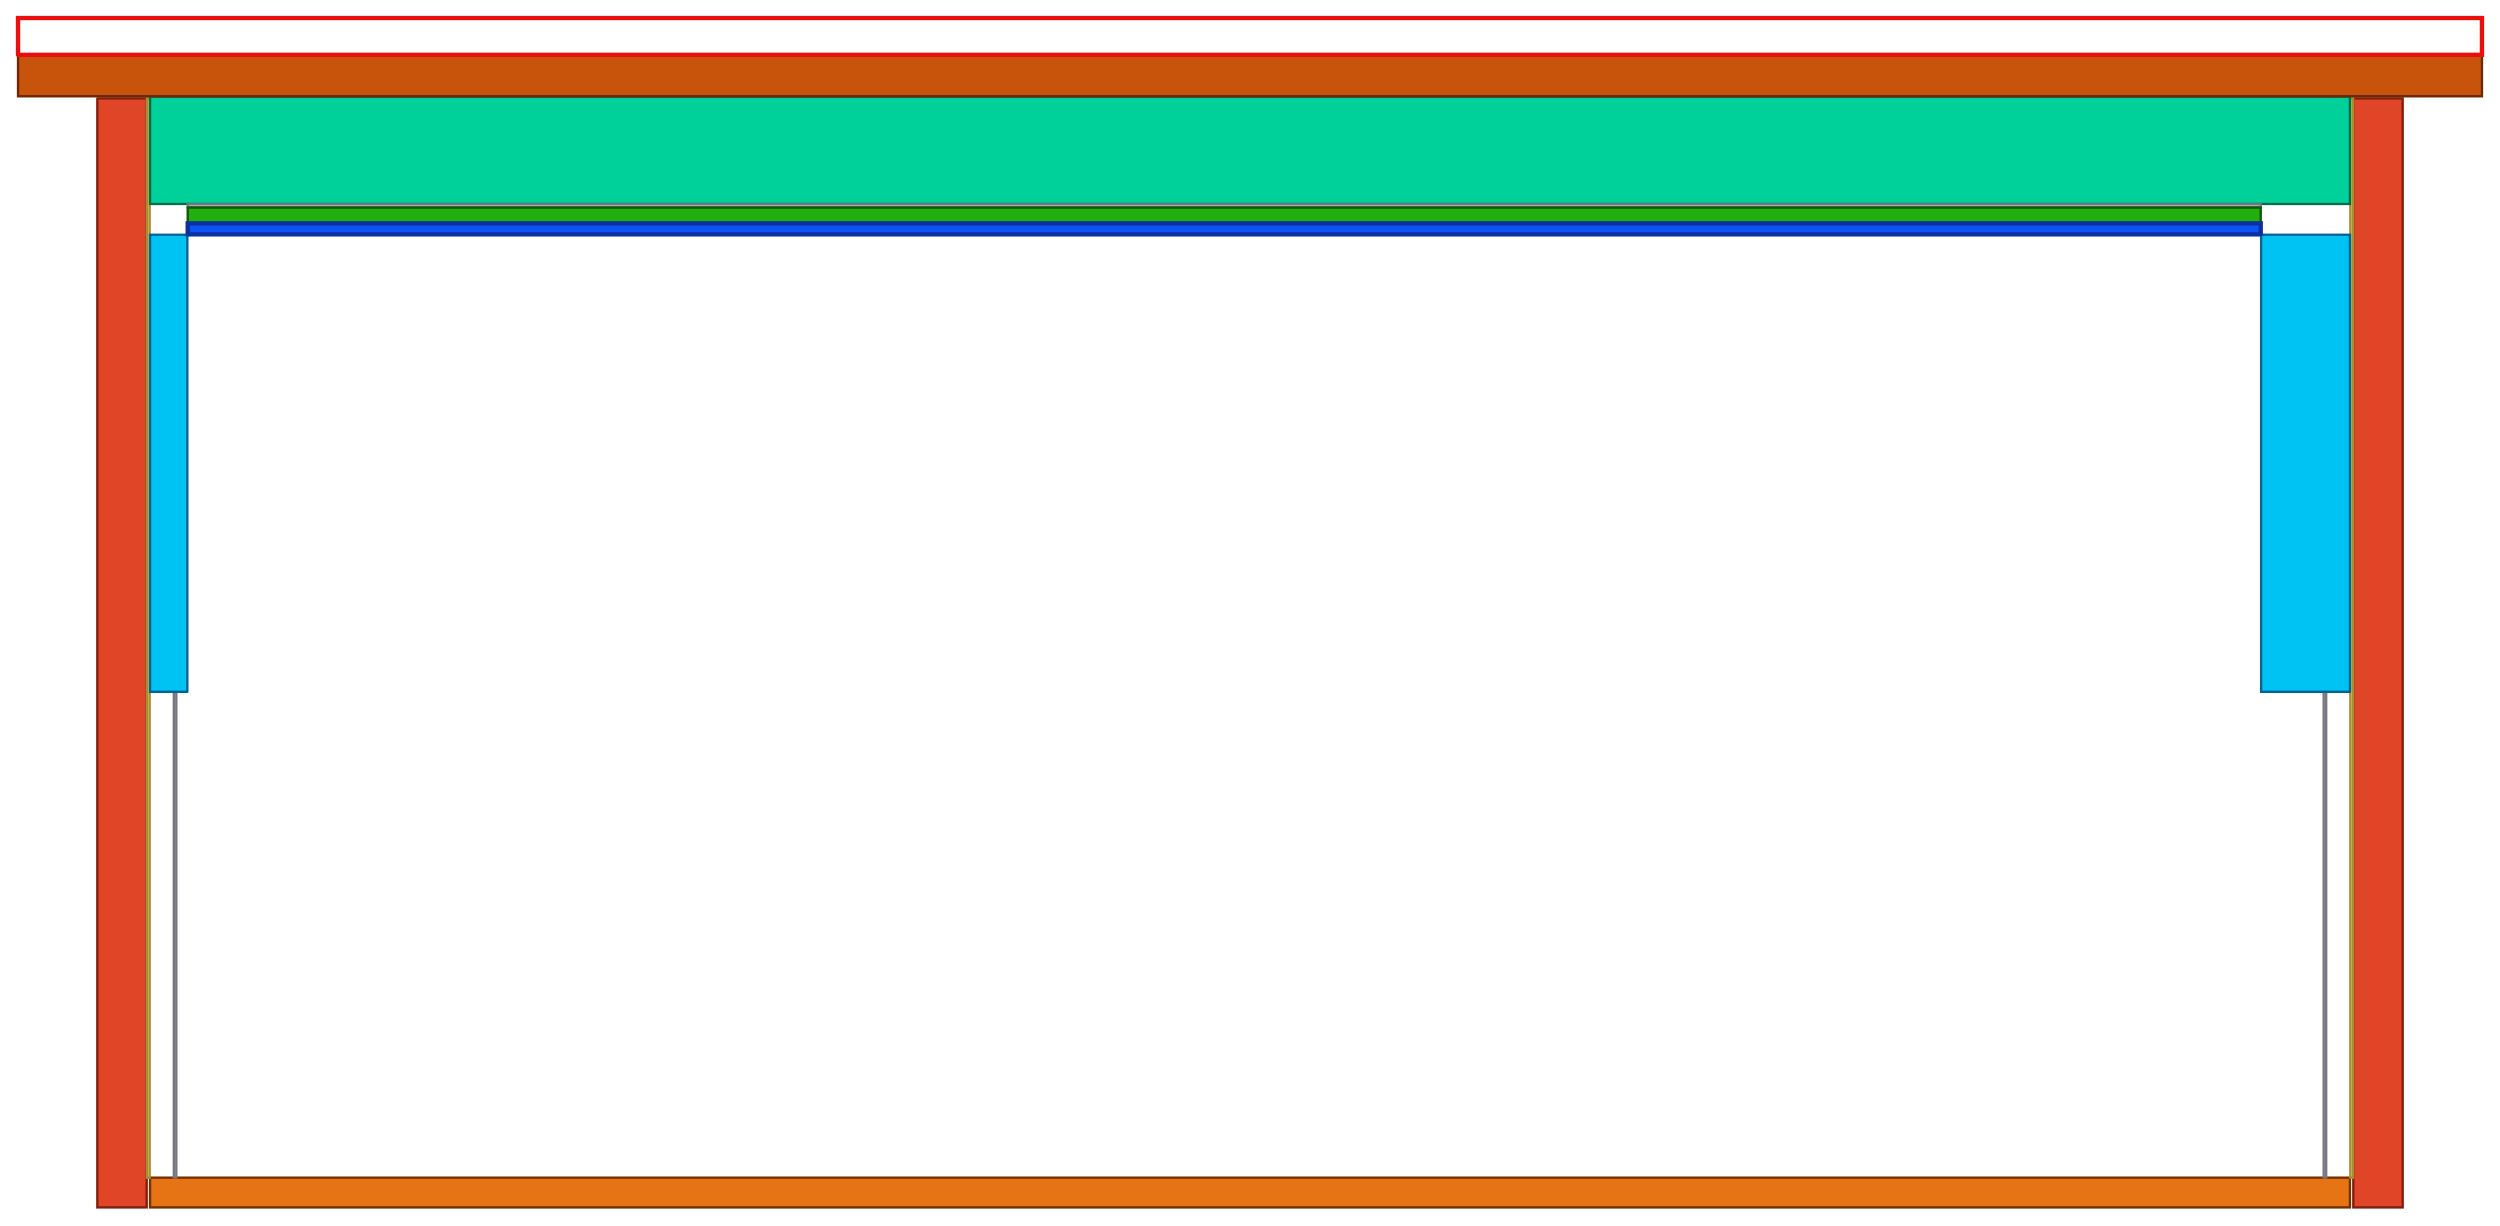
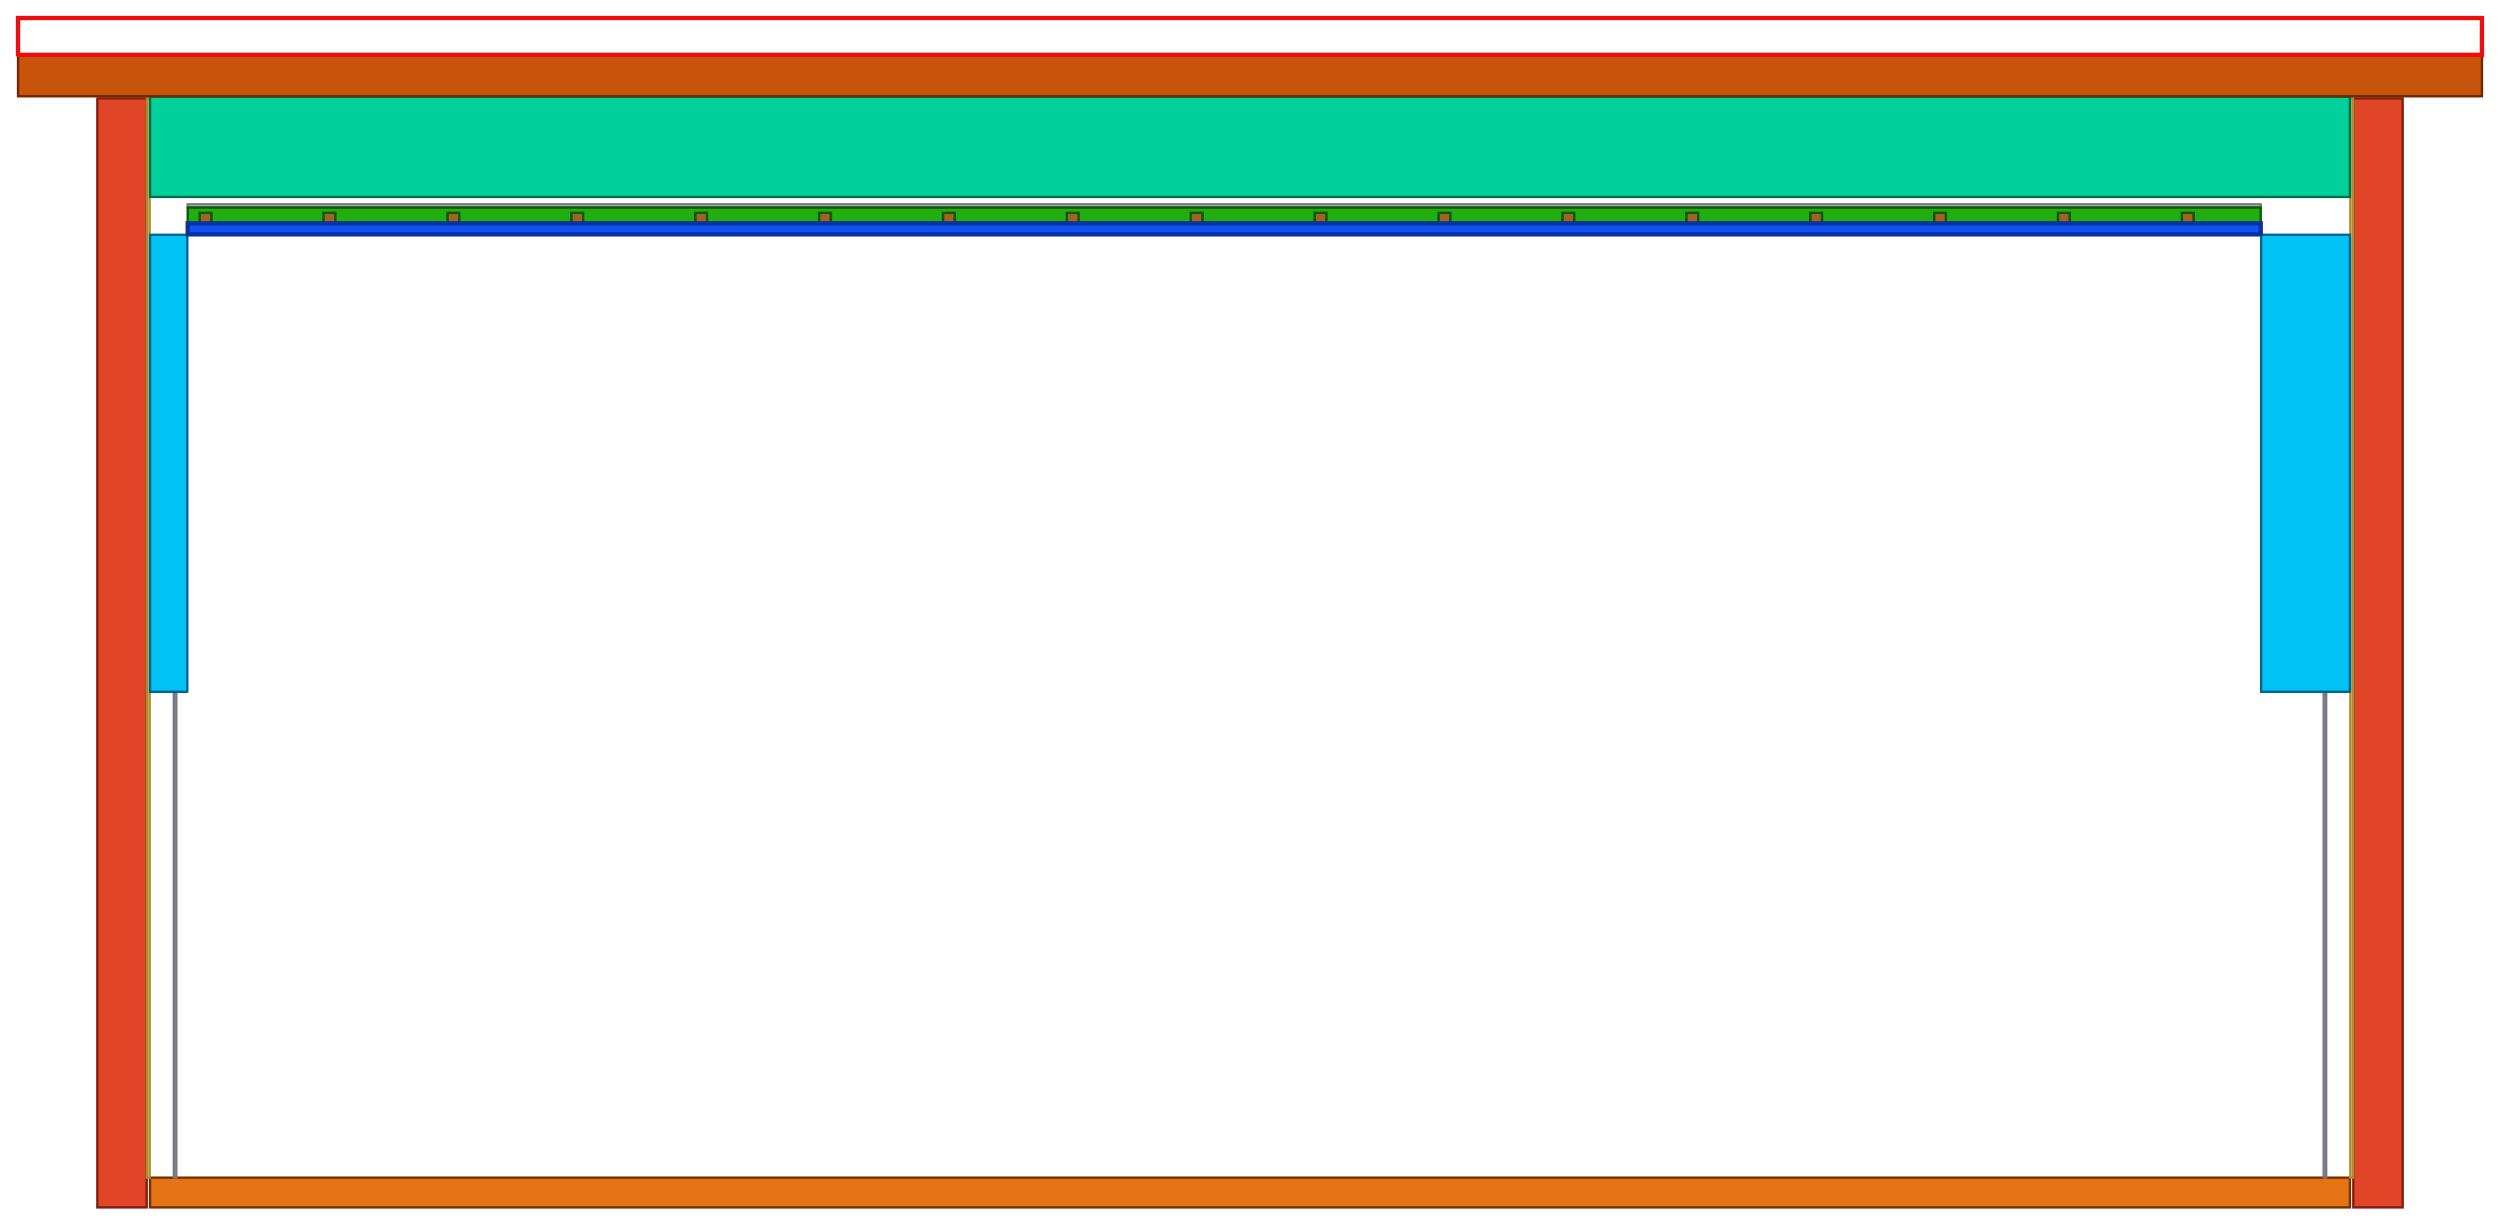
<svg xmlns="http://www.w3.org/2000/svg" width="12612.0mm" height="6182.0mm" viewBox="-756.0 -5941.0 12612.0 6182.0" version="1.1">
  <g transform="scale(1,-1)" stroke-linecap="round">
    <g fill="rgb(230,115,20)" stroke="rgb(119,49,0)" stroke-width="12.0" id="podlaha">
      <path d="M 1.0,0.0 L 11099.0,0.0 L 11099.0,-150.0 L 1.0,-150.0 L 1.0,0.0" />
    </g>
    <g fill="rgb(224,69,39)" stroke="rgb(129,30,14)" stroke-width="12.0" id="zdivo">
      <path d="M -265.0,5444.592 L -16.0,5444.592 L -16.0,-150.0 L -265.0,-150.0 L -265.0,5444.592" />
      <path d="M 11116.0,5444.592 L 11365.0,5444.592 L 11365.0,-150.0 L 11116.0,-150.0 L 11116.0,5444.592" />
    </g>
    <g fill="rgb(255,224,119)" stroke="rgb(170,139,49)" stroke-width="12.0" id="omitka">
      <path d="M -15.0,5444.592 L -1.0,5444.592 L -1.0,0.0 L -15.0,0.0 L -15.0,5444.592" />
      <path d="M 11101.0,5444.592 L 11115.0,5444.592 L 11115.0,0.0 L 11101.0,0.0 L 11101.0,5444.592" />
    </g>
    <g fill="rgb(0,209,154)" stroke="rgb(0,110,74)" stroke-width="12.0" id="vata">
-       <path d="M 1.0,5453.462 L 11099.0,5453.462 L 11099.0,4912.08 L 1.0,4912.08 L 1.0,5453.462" />
+       <path d="M 1.0,5453.462 L 11099.0,5453.462 L 11099.0,4947.326 L 1.0,4947.326 L 1.0,5453.462" />
    </g>
    <g fill="rgb(230,230,234)" stroke="rgb(119,119,129)" stroke-width="12.0" id="sdk">
      <path d="M 10649.0,4895.762 L 191.0,4895.762 L 191.0,4910.08 L 10649.0,4910.08 L 10649.0,4895.762" />
      <path d="M 121.0,2450.0 L 133.5,2450.0 L 133.5,1.0 L 121.0,1.0 L 121.0,2450.0" />
      <path d="M 10966.5,2450.0 L 10979.0,2450.0 L 10979.0,1.0 L 10966.5,1.0 L 10966.5,2450.0" />
    </g>
    <g fill="rgb(199,84,10)" stroke="rgb(110,39,0)" stroke-width="12.0" id="krov">
      <path d="M -665.0,5662.327 L 11765.0,5662.327 L 11765.0,5455.462 L -665.0,5455.462 L -665.0,5662.327" />
    </g>
+     <g fill="rgb(160,100,30)" stroke="rgb(90,49,10)" stroke-width="12.0" id="dreveny_rost">
+       <path d="M 311.0,4815.133 L 251.0,4815.133 L 251.0,4867.349 L 311.0,4867.349 L 311.0,4815.133" />
+       <path d="M 936.0,4815.133 L 876.0,4815.133 L 876.0,4867.349 L 936.0,4867.349 L 936.0,4815.133" />
+       <path d="M 1561.0,4815.133 L 1501.0,4815.133 L 1501.0,4867.349 L 1561.0,4867.349 L 1561.0,4815.133" />
+       <path d="M 2186.0,4815.133 L 2126.0,4815.133 L 2126.0,4867.349 L 2186.0,4867.349 L 2186.0,4815.133" />
+       <path d="M 2811.0,4815.133 L 2751.0,4815.133 L 2751.0,4867.349 L 2811.0,4867.349 L 2811.0,4815.133" />
+       <path d="M 3436.0,4815.133 L 3376.0,4815.133 L 3376.0,4867.349 L 3436.0,4867.349 L 3436.0,4815.133" />
+       <path d="M 4061.0,4815.133 L 4001.0,4815.133 L 4001.0,4867.349 L 4061.0,4867.349 L 4061.0,4815.133" />
+       <path d="M 4686.0,4815.133 L 4626.0,4815.133 L 4626.0,4867.349 L 4686.0,4867.349 L 4686.0,4815.133" />
+       <path d="M 5311.0,4815.133 L 5251.0,4815.133 L 5251.0,4867.349 L 5311.0,4867.349 L 5311.0,4815.133" />
+       <path d="M 5936.0,4815.133 L 5876.0,4815.133 L 5876.0,4867.349 L 5936.0,4867.349 L 5936.0,4815.133" />
+       <path d="M 6561.0,4815.133 L 6501.0,4815.133 L 6501.0,4867.349 L 6561.0,4867.349 L 6561.0,4815.133" />
+       <path d="M 7186.0,4815.133 L 7126.0,4815.133 L 7126.0,4867.349 L 7186.0,4867.349 L 7186.0,4815.133" />
+       <path d="M 7811.0,4815.133 L 7751.0,4815.133 L 7751.0,4867.349 L 7811.0,4867.349 L 7811.0,4815.133" />
+       <path d="M 8436.0,4815.133 L 8376.0,4815.133 L 8376.0,4867.349 L 8436.0,4867.349 L 8436.0,4815.133" />
+       <path d="M 9061.0,4815.133 L 9001.0,4815.133 L 9001.0,4867.349 L 9061.0,4867.349 L 9061.0,4815.133" />
+       <path d="M 9686.0,4815.133 L 9626.0,4815.133 L 9626.0,4867.349 L 9686.0,4867.349 L 9686.0,4815.133" />
+       <path d="M 10311.0,4815.133 L 10251.0,4815.133 L 10251.0,4867.349 L 10311.0,4867.349 L 10311.0,4815.133" />
+     </g>
    <g fill="rgb(34,174,14)" stroke="rgb(14,90,4)" stroke-width="12.0" id="NaturHeld Flex 50">
-       <path d="M 191.0,4816.133 L 191.0,4893.762 L 10649.0,4893.762 L 10649.0,4816.133 L 191.0,4816.133" />
+       <path d="M 191.0,4816.133 L 191.0,4893.762 L 10649.0,4893.762 L 10649.0,4816.133 L 10311.0,4816.133 L 10311.0,4867.349 L 10251.0,4867.349 L 10251.0,4816.133 L 9686.0,4816.133 L 9686.0,4867.349 L 9626.0,4867.349 L 9626.0,4816.133 L 9061.0,4816.133 L 9061.0,4867.349 L 9001.0,4867.349 L 9001.0,4816.133 L 8436.0,4816.133 L 8436.0,4867.349 L 8376.0,4867.349 L 8376.0,4816.133 L 7811.0,4816.133 L 7811.0,4867.349 L 7751.0,4867.349 L 7751.0,4816.133 L 7186.0,4816.133 L 7186.0,4867.349 L 7126.0,4867.349 L 7126.0,4816.133 L 6561.0,4816.133 L 6561.0,4867.349 L 6501.0,4867.349 L 6501.0,4816.133 L 5936.0,4816.133 L 5936.0,4867.349 L 5876.0,4867.349 L 5876.0,4816.133 L 5311.0,4816.133 L 5311.0,4867.349 L 5251.0,4867.349 L 5251.0,4816.133 L 4686.0,4816.133 L 4686.0,4867.349 L 4626.0,4867.349 L 4626.0,4816.133 L 4061.0,4816.133 L 4061.0,4867.349 L 4001.0,4867.349 L 4001.0,4816.133 L 3436.0,4816.133 L 3436.0,4867.349 L 3376.0,4867.349 L 3376.0,4816.133 L 2811.0,4816.133 L 2811.0,4867.349 L 2751.0,4867.349 L 2751.0,4816.133 L 2186.0,4816.133 L 2186.0,4867.349 L 2126.0,4867.349 L 2126.0,4816.133 L 1561.0,4816.133 L 1561.0,4867.349 L 1501.0,4867.349 L 1501.0,4816.133 L 936.0,4816.133 L 936.0,4867.349 L 876.0,4867.349 L 876.0,4816.133 L 311.0,4816.133 L 311.0,4867.349 L 251.0,4867.349 L 251.0,4816.133 L 191.0,4816.133" />
    </g>
    <g fill="rgb(0,195,244)" stroke="rgb(0,100,150)" stroke-width="12.0" id="predstena">
      <path d="M 189.0,2451.0 L 1.0,2451.0 L 1.0,4756.695 L 189.0,4756.695 L 189.0,2451.0" />
      <path d="M 11099.0,2451.0 L 10651.0,2451.0 L 10651.0,4756.695 L 11099.0,4756.695 L 11099.0,2451.0" />
    </g>
    <g fill="rgb(14,84,244)" stroke="rgb(10,49,160)" stroke-width="22.0" id="NaturHeld 140">
      <path d="M 10649.0,4758.695 L 191.0,4758.695 L 191.0,4814.133 L 10649.0,4814.133 L 10649.0,4758.695" />
    </g>
    <g fill="none" stroke="rgb(234,14,14)" stroke-width="22.0" id="krytina">
      <path d="M -665.0,5664.327 L -665.0,5850.0 L 11765.0,5850.0 L 11765.0,5664.327 L -665.0,5664.327" />
    </g>
  </g>
</svg>
